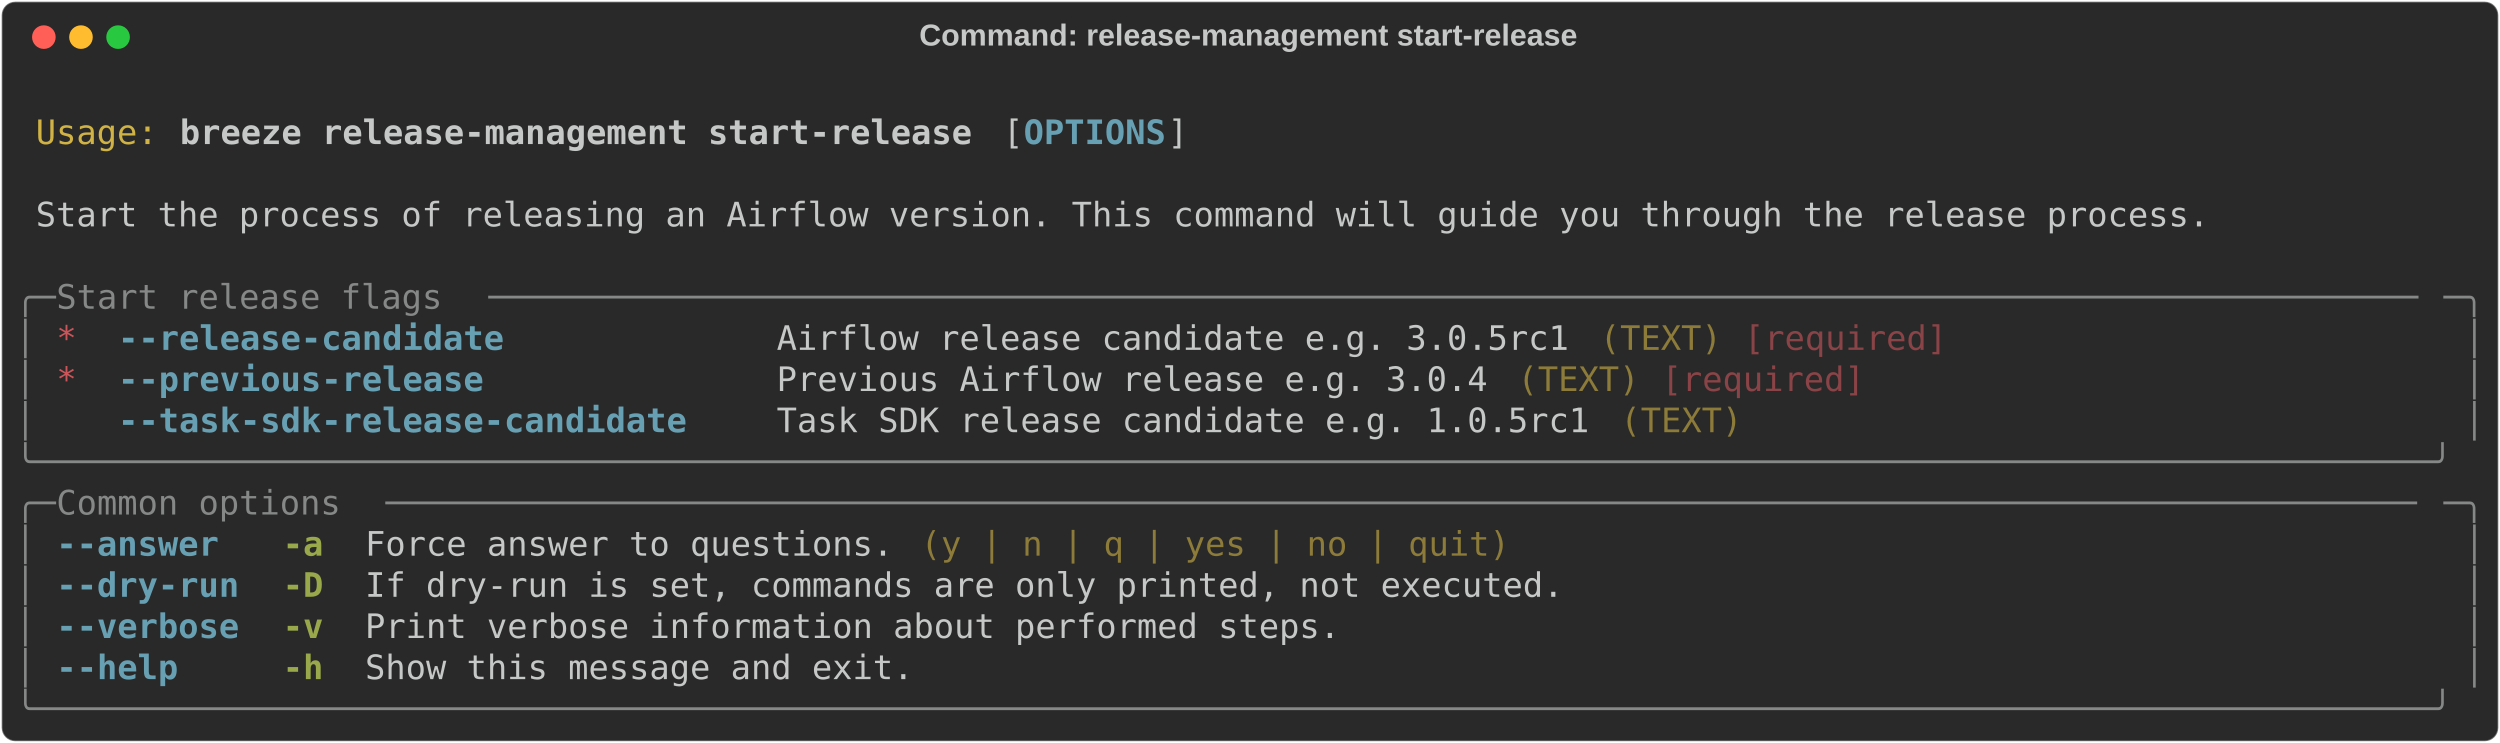
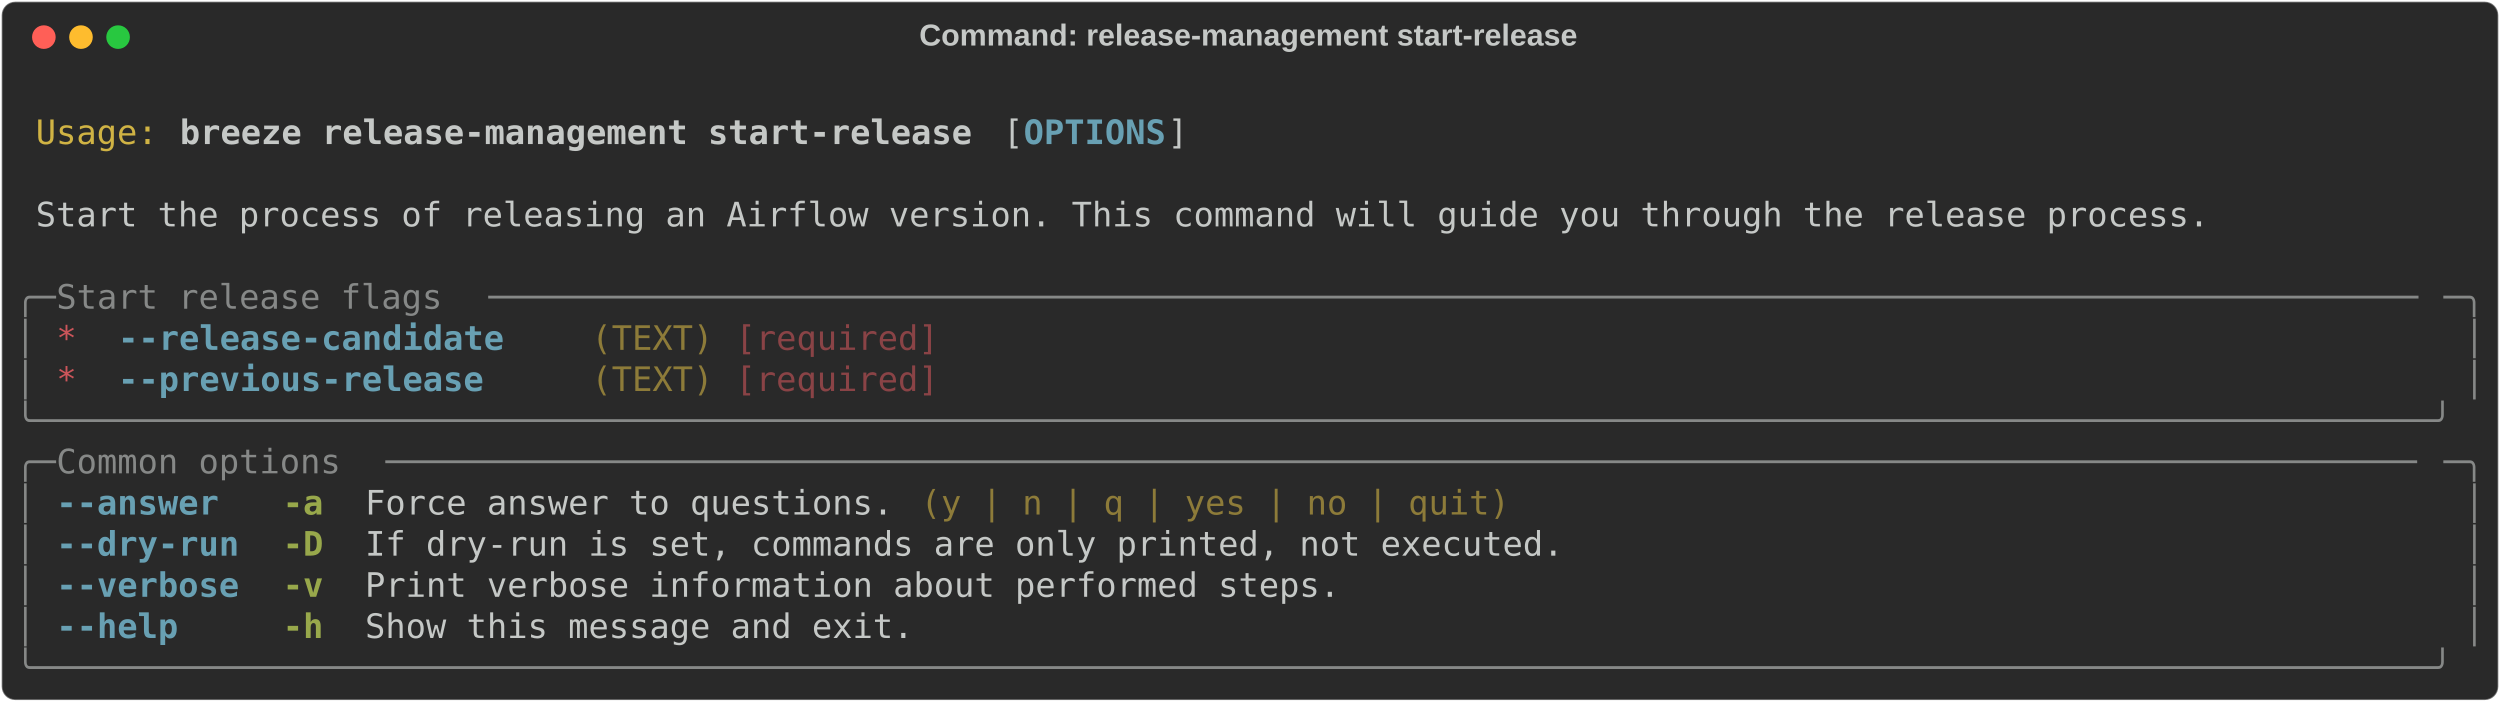
- <svg xmlns="http://www.w3.org/2000/svg" class="rich-terminal" viewBox="0 0 1482 440.4">
+ <svg xmlns="http://www.w3.org/2000/svg" class="rich-terminal" viewBox="0 0 1482 416.0">
  <style>

    @font-face {
        font-family: "Fira Code";
        src: local("FiraCode-Regular"),
                url("https://cdnjs.cloudflare.com/ajax/libs/firacode/6.2.0/woff2/FiraCode-Regular.woff2") format("woff2"),
                url("https://cdnjs.cloudflare.com/ajax/libs/firacode/6.2.0/woff/FiraCode-Regular.woff") format("woff");
        font-style: normal;
        font-weight: 400;
    }
    @font-face {
        font-family: "Fira Code";
        src: local("FiraCode-Bold"),
                url("https://cdnjs.cloudflare.com/ajax/libs/firacode/6.2.0/woff2/FiraCode-Bold.woff2") format("woff2"),
                url("https://cdnjs.cloudflare.com/ajax/libs/firacode/6.2.0/woff/FiraCode-Bold.woff") format("woff");
        font-style: bold;
        font-weight: 700;
    }

    .breeze-release-management-start-release-matrix {
        font-family: Fira Code, monospace;
        font-size: 20px;
        line-height: 24.4px;
        font-variant-east-asian: full-width;
    }

    .breeze-release-management-start-release-title {
        font-size: 18px;
        font-weight: bold;
        font-family: arial;
    }

    .breeze-release-management-start-release-r1 { fill: #c5c8c6 }
.breeze-release-management-start-release-r2 { fill: #d0b344 }
.breeze-release-management-start-release-r3 { fill: #c5c8c6;font-weight: bold }
.breeze-release-management-start-release-r4 { fill: #68a0b3;font-weight: bold }
.breeze-release-management-start-release-r5 { fill: #868887 }
.breeze-release-management-start-release-r6 { fill: #cc555a }
.breeze-release-management-start-release-r7 { fill: #8d7b39 }
.breeze-release-management-start-release-r8 { fill: #8a4346 }
.breeze-release-management-start-release-r9 { fill: #98a84b;font-weight: bold }
    </style>
  <defs>
    <clipPath id="breeze-release-management-start-release-clip-terminal">
-       <rect x="0" y="0" width="1463.0" height="389.4" />
+       <rect x="0" y="0" width="1463.0" height="365.0" />
    </clipPath>
    <clipPath id="breeze-release-management-start-release-line-0">
      <rect x="0" y="1.5" width="1464" height="24.65" />
    </clipPath>
    <clipPath id="breeze-release-management-start-release-line-1">
      <rect x="0" y="25.9" width="1464" height="24.65" />
    </clipPath>
    <clipPath id="breeze-release-management-start-release-line-2">
      <rect x="0" y="50.3" width="1464" height="24.65" />
    </clipPath>
    <clipPath id="breeze-release-management-start-release-line-3">
      <rect x="0" y="74.7" width="1464" height="24.65" />
    </clipPath>
    <clipPath id="breeze-release-management-start-release-line-4">
      <rect x="0" y="99.1" width="1464" height="24.65" />
    </clipPath>
    <clipPath id="breeze-release-management-start-release-line-5">
      <rect x="0" y="123.5" width="1464" height="24.65" />
    </clipPath>
    <clipPath id="breeze-release-management-start-release-line-6">
      <rect x="0" y="147.9" width="1464" height="24.65" />
    </clipPath>
    <clipPath id="breeze-release-management-start-release-line-7">
      <rect x="0" y="172.3" width="1464" height="24.65" />
    </clipPath>
    <clipPath id="breeze-release-management-start-release-line-8">
      <rect x="0" y="196.7" width="1464" height="24.65" />
    </clipPath>
    <clipPath id="breeze-release-management-start-release-line-9">
      <rect x="0" y="221.1" width="1464" height="24.65" />
    </clipPath>
    <clipPath id="breeze-release-management-start-release-line-10">
      <rect x="0" y="245.5" width="1464" height="24.65" />
    </clipPath>
    <clipPath id="breeze-release-management-start-release-line-11">
      <rect x="0" y="269.9" width="1464" height="24.65" />
    </clipPath>
    <clipPath id="breeze-release-management-start-release-line-12">
      <rect x="0" y="294.3" width="1464" height="24.65" />
    </clipPath>
    <clipPath id="breeze-release-management-start-release-line-13">
      <rect x="0" y="318.7" width="1464" height="24.65" />
    </clipPath>
-     <clipPath id="breeze-release-management-start-release-line-14">
-       <rect x="0" y="343.1" width="1464" height="24.65" />
-     </clipPath>
  </defs>
-   <rect fill="#292929" stroke="rgba(255,255,255,0.35)" stroke-width="1" x="1" y="1" width="1480" height="438.4" rx="8" />
+   <rect fill="#292929" stroke="rgba(255,255,255,0.35)" stroke-width="1" x="1" y="1" width="1480" height="414" rx="8" />
  <text class="breeze-release-management-start-release-title" fill="#c5c8c6" text-anchor="middle" x="740" y="27">Command: release-management start-release</text>
  <g transform="translate(26,22)">
    <circle cx="0" cy="0" r="7" fill="#ff5f57" />
    <circle cx="22" cy="0" r="7" fill="#febc2e" />
    <circle cx="44" cy="0" r="7" fill="#28c840" />
  </g>
  <g transform="translate(9, 41)" clip-path="url(#breeze-release-management-start-release-clip-terminal)">
    <g class="breeze-release-management-start-release-matrix">
      <text class="breeze-release-management-start-release-r1" x="1464" y="20" textLength="12.2" clip-path="url(#breeze-release-management-start-release-line-0)">
</text>
      <text class="breeze-release-management-start-release-r2" x="12.2" y="44.4" textLength="73.2" clip-path="url(#breeze-release-management-start-release-line-1)">Usage:</text>
      <text class="breeze-release-management-start-release-r3" x="97.6" y="44.4" textLength="475.8" clip-path="url(#breeze-release-management-start-release-line-1)">breeze release-management start-release</text>
      <text class="breeze-release-management-start-release-r1" x="585.6" y="44.4" textLength="12.2" clip-path="url(#breeze-release-management-start-release-line-1)">[</text>
      <text class="breeze-release-management-start-release-r4" x="597.8" y="44.4" textLength="85.4" clip-path="url(#breeze-release-management-start-release-line-1)">OPTIONS</text>
      <text class="breeze-release-management-start-release-r1" x="683.2" y="44.4" textLength="12.2" clip-path="url(#breeze-release-management-start-release-line-1)">]</text>
      <text class="breeze-release-management-start-release-r1" x="1464" y="44.4" textLength="12.2" clip-path="url(#breeze-release-management-start-release-line-1)">
</text>
      <text class="breeze-release-management-start-release-r1" x="1464" y="68.8" textLength="12.2" clip-path="url(#breeze-release-management-start-release-line-2)">
</text>
      <text class="breeze-release-management-start-release-r1" x="12.2" y="93.2" textLength="1305.4" clip-path="url(#breeze-release-management-start-release-line-3)">Start the process of releasing an Airflow version. This command will guide you through the release process.</text>
      <text class="breeze-release-management-start-release-r1" x="1464" y="93.2" textLength="12.2" clip-path="url(#breeze-release-management-start-release-line-3)">
</text>
      <text class="breeze-release-management-start-release-r1" x="1464" y="117.6" textLength="12.2" clip-path="url(#breeze-release-management-start-release-line-4)">
</text>
      <text class="breeze-release-management-start-release-r5" x="0" y="142" textLength="24.4" clip-path="url(#breeze-release-management-start-release-line-5)">╭─</text>
      <text class="breeze-release-management-start-release-r5" x="24.4" y="142" textLength="256.2" clip-path="url(#breeze-release-management-start-release-line-5)"> Start release flags </text>
      <text class="breeze-release-management-start-release-r5" x="280.6" y="142" textLength="1159" clip-path="url(#breeze-release-management-start-release-line-5)">───────────────────────────────────────────────────────────────────────────────────────────────</text>
      <text class="breeze-release-management-start-release-r5" x="1439.6" y="142" textLength="24.4" clip-path="url(#breeze-release-management-start-release-line-5)">─╮</text>
      <text class="breeze-release-management-start-release-r1" x="1464" y="142" textLength="12.2" clip-path="url(#breeze-release-management-start-release-line-5)">
</text>
      <text class="breeze-release-management-start-release-r5" x="0" y="166.4" textLength="12.2" clip-path="url(#breeze-release-management-start-release-line-6)">│</text>
      <text class="breeze-release-management-start-release-r6" x="24.4" y="166.4" textLength="12.2" clip-path="url(#breeze-release-management-start-release-line-6)">*</text>
      <text class="breeze-release-management-start-release-r4" x="61" y="166.4" textLength="231.8" clip-path="url(#breeze-release-management-start-release-line-6)">--release-candidate</text>
-       <text class="breeze-release-management-start-release-r1" x="451.4" y="166.4" textLength="475.8" clip-path="url(#breeze-release-management-start-release-line-6)">Airflow release candidate e.g. 3.0.5rc1</text>
-       <text class="breeze-release-management-start-release-r7" x="939.4" y="166.4" textLength="73.2" clip-path="url(#breeze-release-management-start-release-line-6)">(TEXT)</text>
-       <text class="breeze-release-management-start-release-r8" x="1024.8" y="166.4" textLength="122" clip-path="url(#breeze-release-management-start-release-line-6)">[required]</text>
+       <text class="breeze-release-management-start-release-r7" x="341.6" y="166.4" textLength="73.2" clip-path="url(#breeze-release-management-start-release-line-6)">(TEXT)</text>
+       <text class="breeze-release-management-start-release-r8" x="427" y="166.4" textLength="122" clip-path="url(#breeze-release-management-start-release-line-6)">[required]</text>
      <text class="breeze-release-management-start-release-r5" x="1451.8" y="166.4" textLength="12.2" clip-path="url(#breeze-release-management-start-release-line-6)">│</text>
      <text class="breeze-release-management-start-release-r1" x="1464" y="166.4" textLength="12.2" clip-path="url(#breeze-release-management-start-release-line-6)">
</text>
      <text class="breeze-release-management-start-release-r5" x="0" y="190.8" textLength="12.2" clip-path="url(#breeze-release-management-start-release-line-7)">│</text>
      <text class="breeze-release-management-start-release-r6" x="24.4" y="190.8" textLength="12.2" clip-path="url(#breeze-release-management-start-release-line-7)">*</text>
      <text class="breeze-release-management-start-release-r4" x="61" y="190.8" textLength="219.6" clip-path="url(#breeze-release-management-start-release-line-7)">--previous-release</text>
-       <text class="breeze-release-management-start-release-r1" x="451.4" y="190.8" textLength="427" clip-path="url(#breeze-release-management-start-release-line-7)">Previous Airflow release e.g. 3.0.4</text>
-       <text class="breeze-release-management-start-release-r7" x="890.6" y="190.8" textLength="73.2" clip-path="url(#breeze-release-management-start-release-line-7)">(TEXT)</text>
-       <text class="breeze-release-management-start-release-r8" x="976" y="190.8" textLength="122" clip-path="url(#breeze-release-management-start-release-line-7)">[required]</text>
+       <text class="breeze-release-management-start-release-r7" x="341.6" y="190.8" textLength="73.2" clip-path="url(#breeze-release-management-start-release-line-7)">(TEXT)</text>
+       <text class="breeze-release-management-start-release-r8" x="427" y="190.8" textLength="122" clip-path="url(#breeze-release-management-start-release-line-7)">[required]</text>
      <text class="breeze-release-management-start-release-r5" x="1451.8" y="190.8" textLength="12.2" clip-path="url(#breeze-release-management-start-release-line-7)">│</text>
      <text class="breeze-release-management-start-release-r1" x="1464" y="190.8" textLength="12.2" clip-path="url(#breeze-release-management-start-release-line-7)">
</text>
-       <text class="breeze-release-management-start-release-r5" x="0" y="215.2" textLength="12.2" clip-path="url(#breeze-release-management-start-release-line-8)">│</text>
-       <text class="breeze-release-management-start-release-r4" x="61" y="215.2" textLength="341.6" clip-path="url(#breeze-release-management-start-release-line-8)">--task-sdk-release-candidate</text>
-       <text class="breeze-release-management-start-release-r1" x="451.4" y="215.2" textLength="488" clip-path="url(#breeze-release-management-start-release-line-8)">Task SDK release candidate e.g. 1.0.5rc1</text>
-       <text class="breeze-release-management-start-release-r7" x="951.6" y="215.2" textLength="73.2" clip-path="url(#breeze-release-management-start-release-line-8)">(TEXT)</text>
-       <text class="breeze-release-management-start-release-r5" x="1451.8" y="215.2" textLength="12.2" clip-path="url(#breeze-release-management-start-release-line-8)">│</text>
+       <text class="breeze-release-management-start-release-r5" x="0" y="215.2" textLength="1464" clip-path="url(#breeze-release-management-start-release-line-8)">╰──────────────────────────────────────────────────────────────────────────────────────────────────────────────────────╯</text>
      <text class="breeze-release-management-start-release-r1" x="1464" y="215.2" textLength="12.2" clip-path="url(#breeze-release-management-start-release-line-8)">
</text>
-       <text class="breeze-release-management-start-release-r5" x="0" y="239.6" textLength="1464" clip-path="url(#breeze-release-management-start-release-line-9)">╰──────────────────────────────────────────────────────────────────────────────────────────────────────────────────────╯</text>
+       <text class="breeze-release-management-start-release-r5" x="0" y="239.6" textLength="24.4" clip-path="url(#breeze-release-management-start-release-line-9)">╭─</text>
+       <text class="breeze-release-management-start-release-r5" x="24.4" y="239.6" textLength="195.2" clip-path="url(#breeze-release-management-start-release-line-9)"> Common options </text>
+       <text class="breeze-release-management-start-release-r5" x="219.6" y="239.6" textLength="1220" clip-path="url(#breeze-release-management-start-release-line-9)">────────────────────────────────────────────────────────────────────────────────────────────────────</text>
+       <text class="breeze-release-management-start-release-r5" x="1439.6" y="239.6" textLength="24.4" clip-path="url(#breeze-release-management-start-release-line-9)">─╮</text>
      <text class="breeze-release-management-start-release-r1" x="1464" y="239.6" textLength="12.2" clip-path="url(#breeze-release-management-start-release-line-9)">
</text>
-       <text class="breeze-release-management-start-release-r5" x="0" y="264" textLength="24.4" clip-path="url(#breeze-release-management-start-release-line-10)">╭─</text>
-       <text class="breeze-release-management-start-release-r5" x="24.4" y="264" textLength="195.2" clip-path="url(#breeze-release-management-start-release-line-10)"> Common options </text>
-       <text class="breeze-release-management-start-release-r5" x="219.6" y="264" textLength="1220" clip-path="url(#breeze-release-management-start-release-line-10)">────────────────────────────────────────────────────────────────────────────────────────────────────</text>
-       <text class="breeze-release-management-start-release-r5" x="1439.6" y="264" textLength="24.4" clip-path="url(#breeze-release-management-start-release-line-10)">─╮</text>
+       <text class="breeze-release-management-start-release-r5" x="0" y="264" textLength="12.2" clip-path="url(#breeze-release-management-start-release-line-10)">│</text>
+       <text class="breeze-release-management-start-release-r4" x="24.4" y="264" textLength="97.6" clip-path="url(#breeze-release-management-start-release-line-10)">--answer</text>
+       <text class="breeze-release-management-start-release-r9" x="158.6" y="264" textLength="24.4" clip-path="url(#breeze-release-management-start-release-line-10)">-a</text>
+       <text class="breeze-release-management-start-release-r1" x="207.4" y="264" textLength="317.2" clip-path="url(#breeze-release-management-start-release-line-10)">Force answer to questions.</text>
+       <text class="breeze-release-management-start-release-r7" x="536.8" y="264" textLength="353.8" clip-path="url(#breeze-release-management-start-release-line-10)">(y | n | q | yes | no | quit)</text>
+       <text class="breeze-release-management-start-release-r5" x="1451.8" y="264" textLength="12.2" clip-path="url(#breeze-release-management-start-release-line-10)">│</text>
      <text class="breeze-release-management-start-release-r1" x="1464" y="264" textLength="12.2" clip-path="url(#breeze-release-management-start-release-line-10)">
</text>
      <text class="breeze-release-management-start-release-r5" x="0" y="288.4" textLength="12.2" clip-path="url(#breeze-release-management-start-release-line-11)">│</text>
-       <text class="breeze-release-management-start-release-r4" x="24.4" y="288.4" textLength="97.6" clip-path="url(#breeze-release-management-start-release-line-11)">--answer</text>
-       <text class="breeze-release-management-start-release-r9" x="158.6" y="288.4" textLength="24.4" clip-path="url(#breeze-release-management-start-release-line-11)">-a</text>
-       <text class="breeze-release-management-start-release-r1" x="207.4" y="288.4" textLength="317.2" clip-path="url(#breeze-release-management-start-release-line-11)">Force answer to questions.</text>
-       <text class="breeze-release-management-start-release-r7" x="536.8" y="288.4" textLength="353.8" clip-path="url(#breeze-release-management-start-release-line-11)">(y | n | q | yes | no | quit)</text>
+       <text class="breeze-release-management-start-release-r4" x="24.4" y="288.4" textLength="109.8" clip-path="url(#breeze-release-management-start-release-line-11)">--dry-run</text>
+       <text class="breeze-release-management-start-release-r9" x="158.6" y="288.4" textLength="24.4" clip-path="url(#breeze-release-management-start-release-line-11)">-D</text>
+       <text class="breeze-release-management-start-release-r1" x="207.4" y="288.4" textLength="719.8" clip-path="url(#breeze-release-management-start-release-line-11)">If dry-run is set, commands are only printed, not executed.</text>
      <text class="breeze-release-management-start-release-r5" x="1451.8" y="288.4" textLength="12.2" clip-path="url(#breeze-release-management-start-release-line-11)">│</text>
      <text class="breeze-release-management-start-release-r1" x="1464" y="288.4" textLength="12.2" clip-path="url(#breeze-release-management-start-release-line-11)">
</text>
      <text class="breeze-release-management-start-release-r5" x="0" y="312.8" textLength="12.2" clip-path="url(#breeze-release-management-start-release-line-12)">│</text>
-       <text class="breeze-release-management-start-release-r4" x="24.4" y="312.8" textLength="109.8" clip-path="url(#breeze-release-management-start-release-line-12)">--dry-run</text>
-       <text class="breeze-release-management-start-release-r9" x="158.6" y="312.8" textLength="24.4" clip-path="url(#breeze-release-management-start-release-line-12)">-D</text>
-       <text class="breeze-release-management-start-release-r1" x="207.4" y="312.8" textLength="719.8" clip-path="url(#breeze-release-management-start-release-line-12)">If dry-run is set, commands are only printed, not executed.</text>
+       <text class="breeze-release-management-start-release-r4" x="24.4" y="312.8" textLength="109.8" clip-path="url(#breeze-release-management-start-release-line-12)">--verbose</text>
+       <text class="breeze-release-management-start-release-r9" x="158.6" y="312.8" textLength="24.4" clip-path="url(#breeze-release-management-start-release-line-12)">-v</text>
+       <text class="breeze-release-management-start-release-r1" x="207.4" y="312.8" textLength="585.6" clip-path="url(#breeze-release-management-start-release-line-12)">Print verbose information about performed steps.</text>
      <text class="breeze-release-management-start-release-r5" x="1451.8" y="312.8" textLength="12.2" clip-path="url(#breeze-release-management-start-release-line-12)">│</text>
      <text class="breeze-release-management-start-release-r1" x="1464" y="312.8" textLength="12.2" clip-path="url(#breeze-release-management-start-release-line-12)">
</text>
      <text class="breeze-release-management-start-release-r5" x="0" y="337.2" textLength="12.2" clip-path="url(#breeze-release-management-start-release-line-13)">│</text>
-       <text class="breeze-release-management-start-release-r4" x="24.4" y="337.2" textLength="109.8" clip-path="url(#breeze-release-management-start-release-line-13)">--verbose</text>
-       <text class="breeze-release-management-start-release-r9" x="158.6" y="337.2" textLength="24.4" clip-path="url(#breeze-release-management-start-release-line-13)">-v</text>
-       <text class="breeze-release-management-start-release-r1" x="207.4" y="337.2" textLength="585.6" clip-path="url(#breeze-release-management-start-release-line-13)">Print verbose information about performed steps.</text>
+       <text class="breeze-release-management-start-release-r4" x="24.4" y="337.2" textLength="73.2" clip-path="url(#breeze-release-management-start-release-line-13)">--help</text>
+       <text class="breeze-release-management-start-release-r9" x="158.6" y="337.2" textLength="24.4" clip-path="url(#breeze-release-management-start-release-line-13)">-h</text>
+       <text class="breeze-release-management-start-release-r1" x="207.4" y="337.2" textLength="329.4" clip-path="url(#breeze-release-management-start-release-line-13)">Show this message and exit.</text>
      <text class="breeze-release-management-start-release-r5" x="1451.8" y="337.2" textLength="12.2" clip-path="url(#breeze-release-management-start-release-line-13)">│</text>
      <text class="breeze-release-management-start-release-r1" x="1464" y="337.2" textLength="12.2" clip-path="url(#breeze-release-management-start-release-line-13)">
</text>
-       <text class="breeze-release-management-start-release-r5" x="0" y="361.6" textLength="12.2" clip-path="url(#breeze-release-management-start-release-line-14)">│</text>
-       <text class="breeze-release-management-start-release-r4" x="24.4" y="361.6" textLength="73.2" clip-path="url(#breeze-release-management-start-release-line-14)">--help</text>
-       <text class="breeze-release-management-start-release-r9" x="158.6" y="361.6" textLength="24.4" clip-path="url(#breeze-release-management-start-release-line-14)">-h</text>
-       <text class="breeze-release-management-start-release-r1" x="207.4" y="361.6" textLength="329.4" clip-path="url(#breeze-release-management-start-release-line-14)">Show this message and exit.</text>
-       <text class="breeze-release-management-start-release-r5" x="1451.8" y="361.6" textLength="12.2" clip-path="url(#breeze-release-management-start-release-line-14)">│</text>
+       <text class="breeze-release-management-start-release-r5" x="0" y="361.6" textLength="1464" clip-path="url(#breeze-release-management-start-release-line-14)">╰──────────────────────────────────────────────────────────────────────────────────────────────────────────────────────╯</text>
      <text class="breeze-release-management-start-release-r1" x="1464" y="361.6" textLength="12.2" clip-path="url(#breeze-release-management-start-release-line-14)">
- </text>
-       <text class="breeze-release-management-start-release-r5" x="0" y="386" textLength="1464" clip-path="url(#breeze-release-management-start-release-line-15)">╰──────────────────────────────────────────────────────────────────────────────────────────────────────────────────────╯</text>
-       <text class="breeze-release-management-start-release-r1" x="1464" y="386" textLength="12.2" clip-path="url(#breeze-release-management-start-release-line-15)">
</text>
    </g>
  </g>
</svg>
